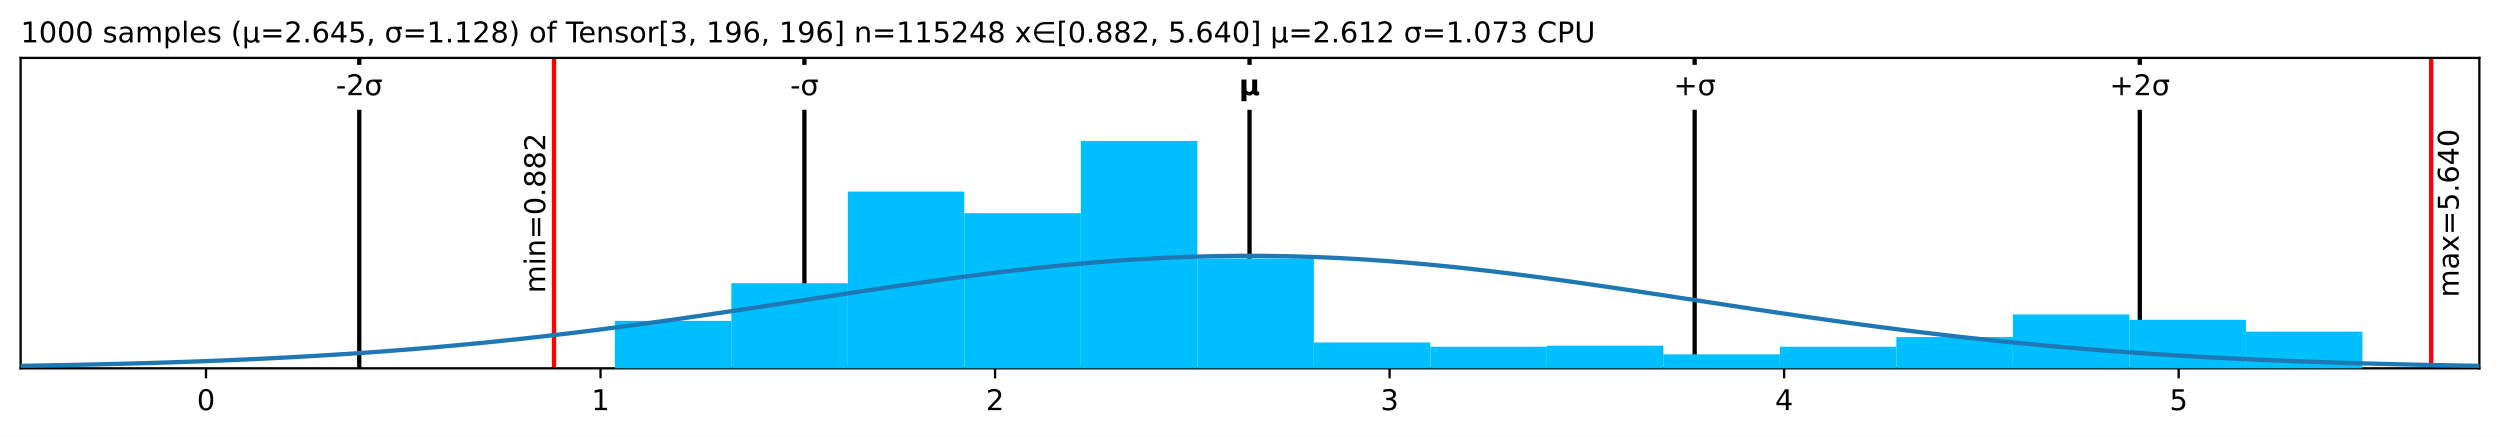
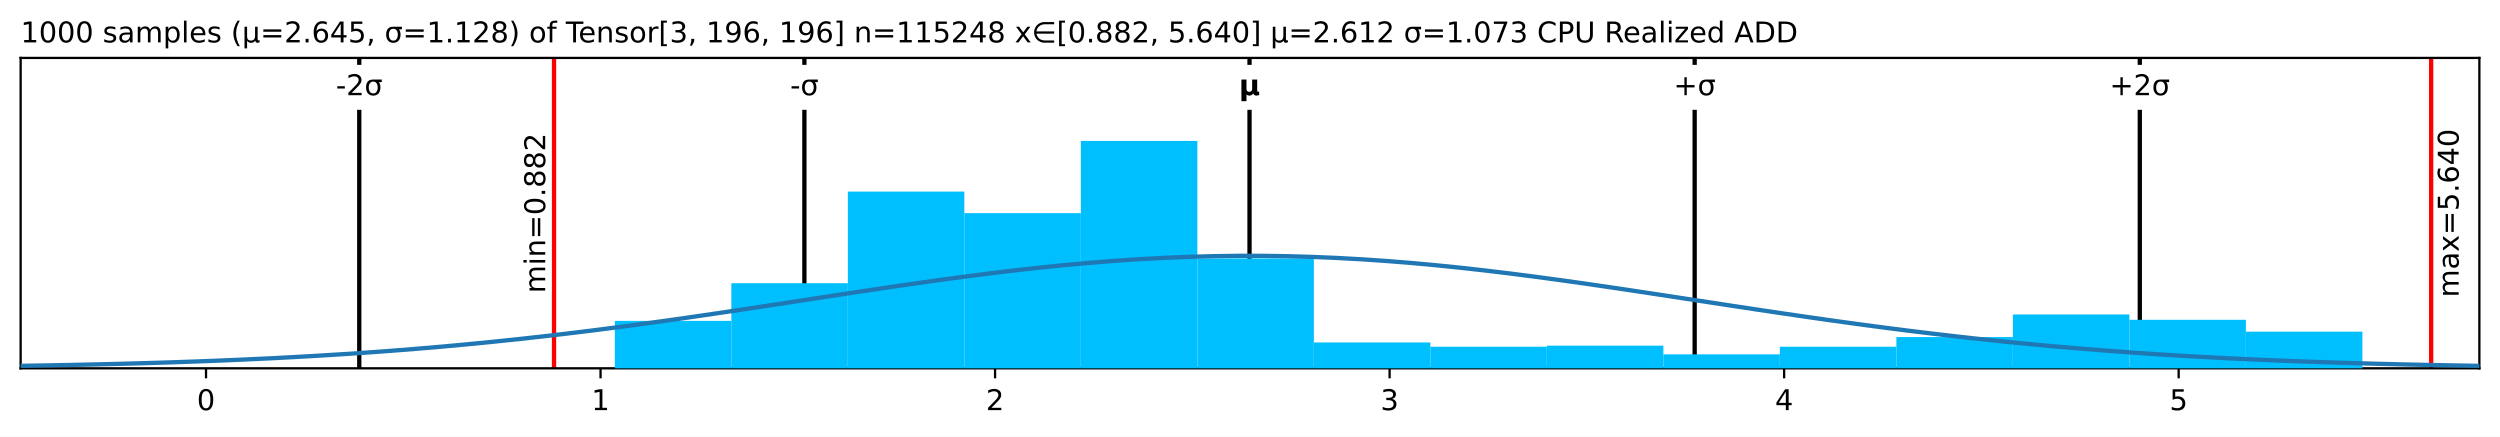
<svg xmlns="http://www.w3.org/2000/svg" xmlns:xlink="http://www.w3.org/1999/xlink" width="872.4pt" height="152.406pt" viewBox="0 0 872.4 152.406" version="1.1">
  <defs>
    <style type="text/css">*{stroke-linejoin: round; stroke-linecap: butt}</style>
  </defs>
  <g id="figure_1">
    <g id="patch_1">
      <path d="M 0 152.406  L 872.4 152.406  L 872.4 0  L 0 0  z " style="fill: #ffffff" />
    </g>
    <g id="axes_1">
      <g id="patch_2">
        <path d="M 7.2 128.528  L 865.2 128.528  L 865.2 20.214  L 7.2 20.214  z " style="fill: #ffffff" />
      </g>
      <g id="matplotlib.axis_1">
        <g id="xtick_1">
          <g id="line2d_1">
            <defs>
              <path id="m8f1de1206a" d="M 0 0  L 0 3.5  " style="stroke: #000000; stroke-width: 0.8" />
            </defs>
            <g>
              <use xlink:href="#m8f1de1206a" x="71.892" y="128.528" style="stroke: #000000; stroke-width: 0.8" />
            </g>
          </g>
          <g id="text_1">
            <g transform="translate(68.71048 143.1266) scale(0.1 -0.1)">
              <defs>
                <path id="DejaVuSans-30" d="M 2034 4250  Q 1547 4250 1301 3770  Q 1056 3291 1056 2328  Q 1056 1369 1301 889  Q 1547 409 2034 409  Q 2525 409 2770 889  Q 3016 1369 3016 2328  Q 3016 3291 2770 3770  Q 2525 4250 2034 4250  z M 2034 4750  Q 2819 4750 3233 4129  Q 3647 3509 3647 2328  Q 3647 1150 3233 529  Q 2819 -91 2034 -91  Q 1250 -91 836 529  Q 422 1150 422 2328  Q 422 3509 836 4129  Q 1250 4750 2034 4750  z " transform="scale(0.015625)" />
              </defs>
              <use xlink:href="#DejaVuSans-30" />
            </g>
          </g>
        </g>
        <g id="xtick_2">
          <g id="line2d_2">
            <g>
              <use xlink:href="#m8f1de1206a" x="209.566" y="128.528" style="stroke: #000000; stroke-width: 0.8" />
            </g>
          </g>
          <g id="text_2">
            <g transform="translate(206.385 143.1266) scale(0.1 -0.1)">
              <defs>
                <path id="DejaVuSans-31" d="M 794 531  L 1825 531  L 1825 4091  L 703 3866  L 703 4441  L 1819 4666  L 2450 4666  L 2450 531  L 3481 531  L 3481 0  L 794 0  L 794 531  z " transform="scale(0.015625)" />
              </defs>
              <use xlink:href="#DejaVuSans-31" />
            </g>
          </g>
        </g>
        <g id="xtick_3">
          <g id="line2d_3">
            <g>
              <use xlink:href="#m8f1de1206a" x="347.241" y="128.528" style="stroke: #000000; stroke-width: 0.8" />
            </g>
          </g>
          <g id="text_3">
            <g transform="translate(344.0595 143.1266) scale(0.1 -0.1)">
              <defs>
                <path id="DejaVuSans-32" d="M 1228 531  L 3431 531  L 3431 0  L 469 0  L 469 531  Q 828 903 1448 1529  Q 2069 2156 2228 2338  Q 2531 2678 2651 2914  Q 2772 3150 2772 3378  Q 2772 3750 2511 3984  Q 2250 4219 1831 4219  Q 1534 4219 1204 4116  Q 875 4013 500 3803  L 500 4441  Q 881 4594 1212 4672  Q 1544 4750 1819 4750  Q 2544 4750 2975 4387  Q 3406 4025 3406 3419  Q 3406 3131 3298 2873  Q 3191 2616 2906 2266  Q 2828 2175 2409 1742  Q 1991 1309 1228 531  z " transform="scale(0.015625)" />
              </defs>
              <use xlink:href="#DejaVuSans-32" />
            </g>
          </g>
        </g>
        <g id="xtick_4">
          <g id="line2d_4">
            <g>
              <use xlink:href="#m8f1de1206a" x="484.915" y="128.528" style="stroke: #000000; stroke-width: 0.8" />
            </g>
          </g>
          <g id="text_4">
            <g transform="translate(481.734 143.1266) scale(0.1 -0.1)">
              <defs>
                <path id="DejaVuSans-33" d="M 2597 2516  Q 3050 2419 3304 2112  Q 3559 1806 3559 1356  Q 3559 666 3084 287  Q 2609 -91 1734 -91  Q 1441 -91 1130 -33  Q 819 25 488 141  L 488 750  Q 750 597 1062 519  Q 1375 441 1716 441  Q 2309 441 2620 675  Q 2931 909 2931 1356  Q 2931 1769 2642 2001  Q 2353 2234 1838 2234  L 1294 2234  L 1294 2753  L 1863 2753  Q 2328 2753 2575 2939  Q 2822 3125 2822 3475  Q 2822 3834 2567 4026  Q 2313 4219 1838 4219  Q 1578 4219 1281 4162  Q 984 4106 628 3988  L 628 4550  Q 988 4650 1302 4700  Q 1616 4750 1894 4750  Q 2613 4750 3031 4423  Q 3450 4097 3450 3541  Q 3450 3153 3228 2886  Q 3006 2619 2597 2516  z " transform="scale(0.015625)" />
              </defs>
              <use xlink:href="#DejaVuSans-33" />
            </g>
          </g>
        </g>
        <g id="xtick_5">
          <g id="line2d_5">
            <g>
              <use xlink:href="#m8f1de1206a" x="622.59" y="128.528" style="stroke: #000000; stroke-width: 0.8" />
            </g>
          </g>
          <g id="text_5">
            <g transform="translate(619.4085 143.1266) scale(0.1 -0.1)">
              <defs>
                <path id="DejaVuSans-34" d="M 2419 4116  L 825 1625  L 2419 1625  L 2419 4116  z M 2253 4666  L 3047 4666  L 3047 1625  L 3713 1625  L 3713 1100  L 3047 1100  L 3047 0  L 2419 0  L 2419 1100  L 313 1100  L 313 1709  L 2253 4666  z " transform="scale(0.015625)" />
              </defs>
              <use xlink:href="#DejaVuSans-34" />
            </g>
          </g>
        </g>
        <g id="xtick_6">
          <g id="line2d_6">
            <g>
              <use xlink:href="#m8f1de1206a" x="760.264" y="128.528" style="stroke: #000000; stroke-width: 0.8" />
            </g>
          </g>
          <g id="text_6">
            <g transform="translate(757.083 143.1266) scale(0.1 -0.1)">
              <defs>
                <path id="DejaVuSans-35" d="M 691 4666  L 3169 4666  L 3169 4134  L 1269 4134  L 1269 2991  Q 1406 3038 1543 3061  Q 1681 3084 1819 3084  Q 2600 3084 3056 2656  Q 3513 2228 3513 1497  Q 3513 744 3044 326  Q 2575 -91 1722 -91  Q 1428 -91 1123 -41  Q 819 9 494 109  L 494 744  Q 775 591 1075 516  Q 1375 441 1709 441  Q 2250 441 2565 725  Q 2881 1009 2881 1497  Q 2881 1984 2565 2268  Q 2250 2553 1709 2553  Q 1456 2553 1204 2497  Q 953 2441 691 2322  L 691 4666  z " transform="scale(0.015625)" />
              </defs>
              <use xlink:href="#DejaVuSans-35" />
            </g>
          </g>
        </g>
      </g>
      <g id="matplotlib.axis_2" />
      <g id="line2d_7">
-         <path d="M 125.367 128.528  L 125.367 20.214  " clip-path="url(#p32d57c6da8)" style="fill: none; stroke: #000000; stroke-width: 1.5; stroke-linecap: square" />
+         <path d="M 125.367 128.528  L 125.367 20.214  " clip-path="url(#p8856780484)" style="fill: none; stroke: #000000; stroke-width: 1.5; stroke-linecap: square" />
      </g>
      <g id="line2d_8">
-         <path d="M 280.701 128.528  L 280.701 20.214  " clip-path="url(#p32d57c6da8)" style="fill: none; stroke: #000000; stroke-width: 1.5; stroke-linecap: square" />
+         <path d="M 280.701 128.528  L 280.701 20.214  " clip-path="url(#p8856780484)" style="fill: none; stroke: #000000; stroke-width: 1.5; stroke-linecap: square" />
      </g>
      <g id="line2d_9">
-         <path d="M 436.035 128.528  L 436.035 20.214  " clip-path="url(#p32d57c6da8)" style="fill: none; stroke: #000000; stroke-width: 1.5; stroke-linecap: square" />
+         <path d="M 436.035 128.528  L 436.035 20.214  " clip-path="url(#p8856780484)" style="fill: none; stroke: #000000; stroke-width: 1.5; stroke-linecap: square" />
      </g>
      <g id="line2d_10">
-         <path d="M 591.369 128.528  L 591.369 20.214  " clip-path="url(#p32d57c6da8)" style="fill: none; stroke: #000000; stroke-width: 1.5; stroke-linecap: square" />
+         <path d="M 591.369 128.528  L 591.369 20.214  " clip-path="url(#p8856780484)" style="fill: none; stroke: #000000; stroke-width: 1.5; stroke-linecap: square" />
      </g>
      <g id="line2d_11">
-         <path d="M 746.703 128.528  L 746.703 20.214  " clip-path="url(#p32d57c6da8)" style="fill: none; stroke: #000000; stroke-width: 1.5; stroke-linecap: square" />
+         <path d="M 746.703 128.528  L 746.703 20.214  " clip-path="url(#p8856780484)" style="fill: none; stroke: #000000; stroke-width: 1.5; stroke-linecap: square" />
      </g>
      <g id="line2d_12">
-         <path d="M 193.334 128.528  L 193.334 20.214  " clip-path="url(#p32d57c6da8)" style="fill: none; stroke: #ff0000; stroke-width: 1.5; stroke-linecap: square" />
+         <path d="M 193.334 128.528  L 193.334 20.214  " clip-path="url(#p8856780484)" style="fill: none; stroke: #ff0000; stroke-width: 1.5; stroke-linecap: square" />
      </g>
      <g id="line2d_13">
-         <path d="M 848.376 128.528  L 848.376 20.214  " clip-path="url(#p32d57c6da8)" style="fill: none; stroke: #ff0000; stroke-width: 1.5; stroke-linecap: square" />
+         <path d="M 848.376 128.528  L 848.376 20.214  " clip-path="url(#p8856780484)" style="fill: none; stroke: #ff0000; stroke-width: 1.5; stroke-linecap: square" />
      </g>
      <g id="patch_3">
        <path d="M 7.2 128.528  L 7.2 20.214  " style="fill: none; stroke: #000000; stroke-width: 0.8; stroke-linejoin: miter; stroke-linecap: square" />
      </g>
      <g id="patch_4">
        <path d="M 865.2 128.528  L 865.2 20.214  " style="fill: none; stroke: #000000; stroke-width: 0.8; stroke-linejoin: miter; stroke-linecap: square" />
      </g>
      <g id="patch_5">
        <path d="M 7.2 128.528  L 865.2 128.528  " style="fill: none; stroke: #000000; stroke-width: 0.8; stroke-linejoin: miter; stroke-linecap: square" />
      </g>
      <g id="patch_6">
        <path d="M 7.2 20.214  L 865.2 20.214  " style="fill: none; stroke: #000000; stroke-width: 0.8; stroke-linejoin: miter; stroke-linecap: square" />
      </g>
      <g id="text_7">
        <g id="patch_7">
          <path d="M 192.334 102.303  L 192.334 46.439  Q 192.334 46.439 192.334 46.439  L 182.656 46.439  Q 182.656 46.439 182.656 46.439  L 182.656 102.303  Q 182.656 102.303 182.656 102.303  L 192.334 102.303  Q 192.334 102.303 192.334 102.303  z " style="fill: #ffffff" />
        </g>
        <g transform="translate(190.2542 102.3032) rotate(-90) scale(0.1 -0.1)">
          <defs>
            <path id="DejaVuSans-6d" d="M 3328 2828  Q 3544 3216 3844 3400  Q 4144 3584 4550 3584  Q 5097 3584 5394 3201  Q 5691 2819 5691 2113  L 5691 0  L 5113 0  L 5113 2094  Q 5113 2597 4934 2840  Q 4756 3084 4391 3084  Q 3944 3084 3684 2787  Q 3425 2491 3425 1978  L 3425 0  L 2847 0  L 2847 2094  Q 2847 2600 2669 2842  Q 2491 3084 2119 3084  Q 1678 3084 1418 2786  Q 1159 2488 1159 1978  L 1159 0  L 581 0  L 581 3500  L 1159 3500  L 1159 2956  Q 1356 3278 1631 3431  Q 1906 3584 2284 3584  Q 2666 3584 2933 3390  Q 3200 3197 3328 2828  z " transform="scale(0.015625)" />
            <path id="DejaVuSans-69" d="M 603 3500  L 1178 3500  L 1178 0  L 603 0  L 603 3500  z M 603 4863  L 1178 4863  L 1178 4134  L 603 4134  L 603 4863  z " transform="scale(0.015625)" />
            <path id="DejaVuSans-6e" d="M 3513 2113  L 3513 0  L 2938 0  L 2938 2094  Q 2938 2591 2744 2837  Q 2550 3084 2163 3084  Q 1697 3084 1428 2787  Q 1159 2491 1159 1978  L 1159 0  L 581 0  L 581 3500  L 1159 3500  L 1159 2956  Q 1366 3272 1645 3428  Q 1925 3584 2291 3584  Q 2894 3584 3203 3211  Q 3513 2838 3513 2113  z " transform="scale(0.015625)" />
            <path id="DejaVuSans-3d" d="M 678 2906  L 4684 2906  L 4684 2381  L 678 2381  L 678 2906  z M 678 1631  L 4684 1631  L 4684 1100  L 678 1100  L 678 1631  z " transform="scale(0.015625)" />
            <path id="DejaVuSans-2e" d="M 684 794  L 1344 794  L 1344 0  L 684 0  L 684 794  z " transform="scale(0.015625)" />
            <path id="DejaVuSans-38" d="M 2034 2216  Q 1584 2216 1326 1975  Q 1069 1734 1069 1313  Q 1069 891 1326 650  Q 1584 409 2034 409  Q 2484 409 2743 651  Q 3003 894 3003 1313  Q 3003 1734 2745 1975  Q 2488 2216 2034 2216  z M 1403 2484  Q 997 2584 770 2862  Q 544 3141 544 3541  Q 544 4100 942 4425  Q 1341 4750 2034 4750  Q 2731 4750 3128 4425  Q 3525 4100 3525 3541  Q 3525 3141 3298 2862  Q 3072 2584 2669 2484  Q 3125 2378 3379 2068  Q 3634 1759 3634 1313  Q 3634 634 3220 271  Q 2806 -91 2034 -91  Q 1263 -91 848 271  Q 434 634 434 1313  Q 434 1759 690 2068  Q 947 2378 1403 2484  z M 1172 3481  Q 1172 3119 1398 2916  Q 1625 2713 2034 2713  Q 2441 2713 2670 2916  Q 2900 3119 2900 3481  Q 2900 3844 2670 4047  Q 2441 4250 2034 4250  Q 1625 4250 1398 4047  Q 1172 3844 1172 3481  z " transform="scale(0.015625)" />
          </defs>
          <use xlink:href="#DejaVuSans-6d" />
-           <use xlink:href="#DejaVuSans-69" x="97.412" />
-           <use xlink:href="#DejaVuSans-6e" x="125.195" />
-           <use xlink:href="#DejaVuSans-3d" x="188.574" />
-           <use xlink:href="#DejaVuSans-30" x="272.363" />
-           <use xlink:href="#DejaVuSans-2e" x="335.986" />
-           <use xlink:href="#DejaVuSans-38" x="367.773" />
-           <use xlink:href="#DejaVuSans-38" x="431.396" />
-           <use xlink:href="#DejaVuSans-32" x="495.02" />
+           <use xlink:href="#DejaVuSans-69" transform="translate(97.41211 0)" />
+           <use xlink:href="#DejaVuSans-6e" transform="translate(125.1953 0)" />
+           <use xlink:href="#DejaVuSans-3d" transform="translate(188.5742 0)" />
+           <use xlink:href="#DejaVuSans-30" transform="translate(272.3633 0)" />
+           <use xlink:href="#DejaVuSans-2e" transform="translate(335.9863 0)" />
+           <use xlink:href="#DejaVuSans-38" transform="translate(367.7734 0)" />
+           <use xlink:href="#DejaVuSans-38" transform="translate(431.3965 0)" />
+           <use xlink:href="#DejaVuSans-32" transform="translate(495.0195 0)" />
        </g>
      </g>
      <g id="text_8">
        <g id="patch_8">
          <path d="M 860.054 103.769  L 860.054 44.973  Q 860.054 44.973 860.054 44.973  L 850.376 44.973  Q 850.376 44.973 850.376 44.973  L 850.376 103.769  Q 850.376 103.769 850.376 103.769  L 860.054 103.769  Q 860.054 103.769 860.054 103.769  z " style="fill: #ffffff" />
        </g>
-         <g transform="translate(857.9744 103.7688) rotate(-90) scale(0.1 -0.1)">
+         <g transform="translate(857.9745 103.7688) rotate(-90) scale(0.1 -0.1)">
          <defs>
            <path id="DejaVuSans-61" d="M 2194 1759  Q 1497 1759 1228 1600  Q 959 1441 959 1056  Q 959 750 1161 570  Q 1363 391 1709 391  Q 2188 391 2477 730  Q 2766 1069 2766 1631  L 2766 1759  L 2194 1759  z M 3341 1997  L 3341 0  L 2766 0  L 2766 531  Q 2569 213 2275 61  Q 1981 -91 1556 -91  Q 1019 -91 701 211  Q 384 513 384 1019  Q 384 1609 779 1909  Q 1175 2209 1959 2209  L 2766 2209  L 2766 2266  Q 2766 2663 2505 2880  Q 2244 3097 1772 3097  Q 1472 3097 1187 3025  Q 903 2953 641 2809  L 641 3341  Q 956 3463 1253 3523  Q 1550 3584 1831 3584  Q 2591 3584 2966 3190  Q 3341 2797 3341 1997  z " transform="scale(0.015625)" />
            <path id="DejaVuSans-78" d="M 3513 3500  L 2247 1797  L 3578 0  L 2900 0  L 1881 1375  L 863 0  L 184 0  L 1544 1831  L 300 3500  L 978 3500  L 1906 2253  L 2834 3500  L 3513 3500  z " transform="scale(0.015625)" />
            <path id="DejaVuSans-36" d="M 2113 2584  Q 1688 2584 1439 2293  Q 1191 2003 1191 1497  Q 1191 994 1439 701  Q 1688 409 2113 409  Q 2538 409 2786 701  Q 3034 994 3034 1497  Q 3034 2003 2786 2293  Q 2538 2584 2113 2584  z M 3366 4563  L 3366 3988  Q 3128 4100 2886 4159  Q 2644 4219 2406 4219  Q 1781 4219 1451 3797  Q 1122 3375 1075 2522  Q 1259 2794 1537 2939  Q 1816 3084 2150 3084  Q 2853 3084 3261 2657  Q 3669 2231 3669 1497  Q 3669 778 3244 343  Q 2819 -91 2113 -91  Q 1303 -91 875 529  Q 447 1150 447 2328  Q 447 3434 972 4092  Q 1497 4750 2381 4750  Q 2619 4750 2861 4703  Q 3103 4656 3366 4563  z " transform="scale(0.015625)" />
          </defs>
          <use xlink:href="#DejaVuSans-6d" />
-           <use xlink:href="#DejaVuSans-61" x="97.412" />
-           <use xlink:href="#DejaVuSans-78" x="158.691" />
-           <use xlink:href="#DejaVuSans-3d" x="217.871" />
-           <use xlink:href="#DejaVuSans-35" x="301.66" />
-           <use xlink:href="#DejaVuSans-2e" x="365.283" />
-           <use xlink:href="#DejaVuSans-36" x="397.07" />
-           <use xlink:href="#DejaVuSans-34" x="460.693" />
-           <use xlink:href="#DejaVuSans-30" x="524.316" />
+           <use xlink:href="#DejaVuSans-61" transform="translate(97.41211 0)" />
+           <use xlink:href="#DejaVuSans-78" transform="translate(158.6914 0)" />
+           <use xlink:href="#DejaVuSans-3d" transform="translate(217.8711 0)" />
+           <use xlink:href="#DejaVuSans-35" transform="translate(301.6602 0)" />
+           <use xlink:href="#DejaVuSans-2e" transform="translate(365.2832 0)" />
+           <use xlink:href="#DejaVuSans-36" transform="translate(397.0703 0)" />
+           <use xlink:href="#DejaVuSans-34" transform="translate(460.6934 0)" />
+           <use xlink:href="#DejaVuSans-30" transform="translate(524.3164 0)" />
        </g>
      </g>
      <g id="text_9">
        <g transform="translate(7.2 14.79844) scale(0.1 -0.1)">
          <defs>
            <path id="DejaVuSans-20" transform="scale(0.015625)" />
            <path id="DejaVuSans-73" d="M 2834 3397  L 2834 2853  Q 2591 2978 2328 3040  Q 2066 3103 1784 3103  Q 1356 3103 1142 2972  Q 928 2841 928 2578  Q 928 2378 1081 2264  Q 1234 2150 1697 2047  L 1894 2003  Q 2506 1872 2764 1633  Q 3022 1394 3022 966  Q 3022 478 2636 193  Q 2250 -91 1575 -91  Q 1294 -91 989 -36  Q 684 19 347 128  L 347 722  Q 666 556 975 473  Q 1284 391 1588 391  Q 1994 391 2212 530  Q 2431 669 2431 922  Q 2431 1156 2273 1281  Q 2116 1406 1581 1522  L 1381 1569  Q 847 1681 609 1914  Q 372 2147 372 2553  Q 372 3047 722 3315  Q 1072 3584 1716 3584  Q 2034 3584 2315 3537  Q 2597 3491 2834 3397  z " transform="scale(0.015625)" />
            <path id="DejaVuSans-70" d="M 1159 525  L 1159 -1331  L 581 -1331  L 581 3500  L 1159 3500  L 1159 2969  Q 1341 3281 1617 3432  Q 1894 3584 2278 3584  Q 2916 3584 3314 3078  Q 3713 2572 3713 1747  Q 3713 922 3314 415  Q 2916 -91 2278 -91  Q 1894 -91 1617 61  Q 1341 213 1159 525  z M 3116 1747  Q 3116 2381 2855 2742  Q 2594 3103 2138 3103  Q 1681 3103 1420 2742  Q 1159 2381 1159 1747  Q 1159 1113 1420 752  Q 1681 391 2138 391  Q 2594 391 2855 752  Q 3116 1113 3116 1747  z " transform="scale(0.015625)" />
            <path id="DejaVuSans-6c" d="M 603 4863  L 1178 4863  L 1178 0  L 603 0  L 603 4863  z " transform="scale(0.015625)" />
            <path id="DejaVuSans-65" d="M 3597 1894  L 3597 1613  L 953 1613  Q 991 1019 1311 708  Q 1631 397 2203 397  Q 2534 397 2845 478  Q 3156 559 3463 722  L 3463 178  Q 3153 47 2828 -22  Q 2503 -91 2169 -91  Q 1331 -91 842 396  Q 353 884 353 1716  Q 353 2575 817 3079  Q 1281 3584 2069 3584  Q 2775 3584 3186 3129  Q 3597 2675 3597 1894  z M 3022 2063  Q 3016 2534 2758 2815  Q 2500 3097 2075 3097  Q 1594 3097 1305 2825  Q 1016 2553 972 2059  L 3022 2063  z " transform="scale(0.015625)" />
            <path id="DejaVuSans-28" d="M 1984 4856  Q 1566 4138 1362 3434  Q 1159 2731 1159 2009  Q 1159 1288 1364 580  Q 1569 -128 1984 -844  L 1484 -844  Q 1016 -109 783 600  Q 550 1309 550 2009  Q 550 2706 781 3412  Q 1013 4119 1484 4856  L 1984 4856  z " transform="scale(0.015625)" />
            <path id="DejaVuSans-3bc" d="M 544 -1331  L 544 3500  L 1119 3500  L 1119 1325  Q 1119 872 1334 640  Q 1550 409 1972 409  Q 2434 409 2667 671  Q 2900 934 2900 1459  L 2900 3500  L 3475 3500  L 3475 806  Q 3475 619 3529 530  Q 3584 441 3700 441  Q 3728 441 3778 458  Q 3828 475 3916 513  L 3916 50  Q 3788 -22 3673 -56  Q 3559 -91 3450 -91  Q 3234 -91 3106 31  Q 2978 153 2931 403  Q 2775 156 2548 32  Q 2322 -91 2016 -91  Q 1697 -91 1473 31  Q 1250 153 1119 397  L 1119 -1331  L 544 -1331  z " transform="scale(0.015625)" />
            <path id="DejaVuSans-2c" d="M 750 794  L 1409 794  L 1409 256  L 897 -744  L 494 -744  L 750 256  L 750 794  z " transform="scale(0.015625)" />
            <path id="DejaVuSans-3c3" d="M 1959 3044  Q 1484 3044 1228 2700  Q 959 2341 959 1747  Q 959 1119 1226 758  Q 1494 397 1959 397  Q 2419 397 2687 759  Q 2956 1122 2956 1747  Q 2956 2319 2688 2700  Q 2441 3044 1959 3044  z M 1959 3500  L 3869 3500  L 3869 2925  L 3225 2925  Q 3566 2438 3566 1747  Q 3566 888 3138 400  Q 2709 -91 1959 -91  Q 1206 -91 781 400  Q 353 888 353 1747  Q 353 2613 781 3097  Q 1134 3500 1959 3500  z " transform="scale(0.015625)" />
            <path id="DejaVuSans-29" d="M 513 4856  L 1013 4856  Q 1481 4119 1714 3412  Q 1947 2706 1947 2009  Q 1947 1309 1714 600  Q 1481 -109 1013 -844  L 513 -844  Q 928 -128 1133 580  Q 1338 1288 1338 2009  Q 1338 2731 1133 3434  Q 928 4138 513 4856  z " transform="scale(0.015625)" />
            <path id="DejaVuSans-6f" d="M 1959 3097  Q 1497 3097 1228 2736  Q 959 2375 959 1747  Q 959 1119 1226 758  Q 1494 397 1959 397  Q 2419 397 2687 759  Q 2956 1122 2956 1747  Q 2956 2369 2687 2733  Q 2419 3097 1959 3097  z M 1959 3584  Q 2709 3584 3137 3096  Q 3566 2609 3566 1747  Q 3566 888 3137 398  Q 2709 -91 1959 -91  Q 1206 -91 779 398  Q 353 888 353 1747  Q 353 2609 779 3096  Q 1206 3584 1959 3584  z " transform="scale(0.015625)" />
            <path id="DejaVuSans-66" d="M 2375 4863  L 2375 4384  L 1825 4384  Q 1516 4384 1395 4259  Q 1275 4134 1275 3809  L 1275 3500  L 2222 3500  L 2222 3053  L 1275 3053  L 1275 0  L 697 0  L 697 3053  L 147 3053  L 147 3500  L 697 3500  L 697 3744  Q 697 4328 969 4595  Q 1241 4863 1831 4863  L 2375 4863  z " transform="scale(0.015625)" />
            <path id="DejaVuSans-54" d="M -19 4666  L 3928 4666  L 3928 4134  L 2272 4134  L 2272 0  L 1638 0  L 1638 4134  L -19 4134  L -19 4666  z " transform="scale(0.015625)" />
            <path id="DejaVuSans-72" d="M 2631 2963  Q 2534 3019 2420 3045  Q 2306 3072 2169 3072  Q 1681 3072 1420 2755  Q 1159 2438 1159 1844  L 1159 0  L 581 0  L 581 3500  L 1159 3500  L 1159 2956  Q 1341 3275 1631 3429  Q 1922 3584 2338 3584  Q 2397 3584 2469 3576  Q 2541 3569 2628 3553  L 2631 2963  z " transform="scale(0.015625)" />
            <path id="DejaVuSans-5b" d="M 550 4863  L 1875 4863  L 1875 4416  L 1125 4416  L 1125 -397  L 1875 -397  L 1875 -844  L 550 -844  L 550 4863  z " transform="scale(0.015625)" />
            <path id="DejaVuSans-39" d="M 703 97  L 703 672  Q 941 559 1184 500  Q 1428 441 1663 441  Q 2288 441 2617 861  Q 2947 1281 2994 2138  Q 2813 1869 2534 1725  Q 2256 1581 1919 1581  Q 1219 1581 811 2004  Q 403 2428 403 3163  Q 403 3881 828 4315  Q 1253 4750 1959 4750  Q 2769 4750 3195 4129  Q 3622 3509 3622 2328  Q 3622 1225 3098 567  Q 2575 -91 1691 -91  Q 1453 -91 1209 -44  Q 966 3 703 97  z M 1959 2075  Q 2384 2075 2632 2365  Q 2881 2656 2881 3163  Q 2881 3666 2632 3958  Q 2384 4250 1959 4250  Q 1534 4250 1286 3958  Q 1038 3666 1038 3163  Q 1038 2656 1286 2365  Q 1534 2075 1959 2075  z " transform="scale(0.015625)" />
            <path id="DejaVuSans-5d" d="M 1947 4863  L 1947 -844  L 622 -844  L 622 -397  L 1369 -397  L 1369 4416  L 622 4416  L 622 4863  L 1947 4863  z " transform="scale(0.015625)" />
            <path id="DejaVuSans-2208" d="M 1072 1959  Q 1094 1728 1291 1353  Q 1522 919 1959 675  Q 2388 438 2850 434  L 5028 434  L 5028 -63  L 2850 -63  Q 2250 -63 1695 246  Q 1141 556 844 1106  Q 547 1656 547 2241  Q 547 2819 844 3369  Q 1141 3919 1695 4231  Q 2250 4544 2850 4544  L 5028 4544  L 5028 4047  L 2850 4047  Q 2388 4044 1959 3803  Q 1525 3556 1291 3125  Q 1091 2750 1063 2459  L 5028 2459  L 5028 1959  L 1072 1959  z " transform="scale(0.015625)" />
            <path id="DejaVuSans-37" d="M 525 4666  L 3525 4666  L 3525 4397  L 1831 0  L 1172 0  L 2766 4134  L 525 4134  L 525 4666  z " transform="scale(0.015625)" />
            <path id="DejaVuSans-43" d="M 4122 4306  L 4122 3641  Q 3803 3938 3442 4084  Q 3081 4231 2675 4231  Q 1875 4231 1450 3742  Q 1025 3253 1025 2328  Q 1025 1406 1450 917  Q 1875 428 2675 428  Q 3081 428 3442 575  Q 3803 722 4122 1019  L 4122 359  Q 3791 134 3420 21  Q 3050 -91 2638 -91  Q 1578 -91 968 557  Q 359 1206 359 2328  Q 359 3453 968 4101  Q 1578 4750 2638 4750  Q 3056 4750 3426 4639  Q 3797 4528 4122 4306  z " transform="scale(0.015625)" />
            <path id="DejaVuSans-50" d="M 1259 4147  L 1259 2394  L 2053 2394  Q 2494 2394 2734 2622  Q 2975 2850 2975 3272  Q 2975 3691 2734 3919  Q 2494 4147 2053 4147  L 1259 4147  z M 628 4666  L 2053 4666  Q 2838 4666 3239 4311  Q 3641 3956 3641 3272  Q 3641 2581 3239 2228  Q 2838 1875 2053 1875  L 1259 1875  L 1259 0  L 628 0  L 628 4666  z " transform="scale(0.015625)" />
            <path id="DejaVuSans-55" d="M 556 4666  L 1191 4666  L 1191 1831  Q 1191 1081 1462 751  Q 1734 422 2344 422  Q 2950 422 3222 751  Q 3494 1081 3494 1831  L 3494 4666  L 4128 4666  L 4128 1753  Q 4128 841 3676 375  Q 3225 -91 2344 -91  Q 1459 -91 1007 375  Q 556 841 556 1753  L 556 4666  z " transform="scale(0.015625)" />
+             <path id="DejaVuSans-52" d="M 2841 2188  Q 3044 2119 3236 1894  Q 3428 1669 3622 1275  L 4263 0  L 3584 0  L 2988 1197  Q 2756 1666 2539 1819  Q 2322 1972 1947 1972  L 1259 1972  L 1259 0  L 628 0  L 628 4666  L 2053 4666  Q 2853 4666 3247 4331  Q 3641 3997 3641 3322  Q 3641 2881 3436 2590  Q 3231 2300 2841 2188  z M 1259 4147  L 1259 2491  L 2053 2491  Q 2509 2491 2742 2702  Q 2975 2913 2975 3322  Q 2975 3731 2742 3939  Q 2509 4147 2053 4147  L 1259 4147  z " transform="scale(0.015625)" />
+             <path id="DejaVuSans-7a" d="M 353 3500  L 3084 3500  L 3084 2975  L 922 459  L 3084 459  L 3084 0  L 275 0  L 275 525  L 2438 3041  L 353 3041  L 353 3500  z " transform="scale(0.015625)" />
+             <path id="DejaVuSans-64" d="M 2906 2969  L 2906 4863  L 3481 4863  L 3481 0  L 2906 0  L 2906 525  Q 2725 213 2448 61  Q 2172 -91 1784 -91  Q 1150 -91 751 415  Q 353 922 353 1747  Q 353 2572 751 3078  Q 1150 3584 1784 3584  Q 2172 3584 2448 3432  Q 2725 3281 2906 2969  z M 947 1747  Q 947 1113 1208 752  Q 1469 391 1925 391  Q 2381 391 2643 752  Q 2906 1113 2906 1747  Q 2906 2381 2643 2742  Q 2381 3103 1925 3103  Q 1469 3103 1208 2742  Q 947 2381 947 1747  z " transform="scale(0.015625)" />
+             <path id="DejaVuSans-41" d="M 2188 4044  L 1331 1722  L 3047 1722  L 2188 4044  z M 1831 4666  L 2547 4666  L 4325 0  L 3669 0  L 3244 1197  L 1141 1197  L 716 0  L 50 0  L 1831 4666  z " transform="scale(0.015625)" />
+             <path id="DejaVuSans-44" d="M 1259 4147  L 1259 519  L 2022 519  Q 2988 519 3436 956  Q 3884 1394 3884 2338  Q 3884 3275 3436 3711  Q 2988 4147 2022 4147  L 1259 4147  z M 628 4666  L 1925 4666  Q 3281 4666 3915 4102  Q 4550 3538 4550 2338  Q 4550 1131 3912 565  Q 3275 0 1925 0  L 628 0  L 628 4666  z " transform="scale(0.015625)" />
          </defs>
          <use xlink:href="#DejaVuSans-31" />
-           <use xlink:href="#DejaVuSans-30" x="63.623" />
-           <use xlink:href="#DejaVuSans-30" x="127.246" />
-           <use xlink:href="#DejaVuSans-30" x="190.869" />
-           <use xlink:href="#DejaVuSans-20" x="254.492" />
-           <use xlink:href="#DejaVuSans-73" x="286.279" />
-           <use xlink:href="#DejaVuSans-61" x="338.379" />
-           <use xlink:href="#DejaVuSans-6d" x="399.658" />
-           <use xlink:href="#DejaVuSans-70" x="497.07" />
-           <use xlink:href="#DejaVuSans-6c" x="560.547" />
-           <use xlink:href="#DejaVuSans-65" x="588.33" />
-           <use xlink:href="#DejaVuSans-73" x="649.854" />
-           <use xlink:href="#DejaVuSans-20" x="701.953" />
-           <use xlink:href="#DejaVuSans-28" x="733.74" />
-           <use xlink:href="#DejaVuSans-3bc" x="772.754" />
-           <use xlink:href="#DejaVuSans-3d" x="836.377" />
-           <use xlink:href="#DejaVuSans-32" x="920.166" />
-           <use xlink:href="#DejaVuSans-2e" x="983.789" />
-           <use xlink:href="#DejaVuSans-36" x="1015.576" />
-           <use xlink:href="#DejaVuSans-34" x="1079.199" />
-           <use xlink:href="#DejaVuSans-35" x="1142.822" />
-           <use xlink:href="#DejaVuSans-2c" x="1206.445" />
-           <use xlink:href="#DejaVuSans-20" x="1238.232" />
-           <use xlink:href="#DejaVuSans-3c3" x="1270.02" />
-           <use xlink:href="#DejaVuSans-3d" x="1333.398" />
-           <use xlink:href="#DejaVuSans-31" x="1417.188" />
-           <use xlink:href="#DejaVuSans-2e" x="1480.811" />
-           <use xlink:href="#DejaVuSans-31" x="1512.598" />
-           <use xlink:href="#DejaVuSans-32" x="1576.221" />
-           <use xlink:href="#DejaVuSans-38" x="1639.844" />
-           <use xlink:href="#DejaVuSans-29" x="1703.467" />
-           <use xlink:href="#DejaVuSans-20" x="1742.48" />
-           <use xlink:href="#DejaVuSans-6f" x="1774.268" />
-           <use xlink:href="#DejaVuSans-66" x="1835.449" />
-           <use xlink:href="#DejaVuSans-20" x="1870.654" />
-           <use xlink:href="#DejaVuSans-54" x="1902.441" />
-           <use xlink:href="#DejaVuSans-65" x="1946.525" />
-           <use xlink:href="#DejaVuSans-6e" x="2008.049" />
-           <use xlink:href="#DejaVuSans-73" x="2071.428" />
-           <use xlink:href="#DejaVuSans-6f" x="2123.527" />
-           <use xlink:href="#DejaVuSans-72" x="2184.709" />
-           <use xlink:href="#DejaVuSans-5b" x="2225.822" />
-           <use xlink:href="#DejaVuSans-33" x="2264.836" />
-           <use xlink:href="#DejaVuSans-2c" x="2328.459" />
-           <use xlink:href="#DejaVuSans-20" x="2360.246" />
-           <use xlink:href="#DejaVuSans-31" x="2392.033" />
-           <use xlink:href="#DejaVuSans-39" x="2455.656" />
-           <use xlink:href="#DejaVuSans-36" x="2519.279" />
-           <use xlink:href="#DejaVuSans-2c" x="2582.902" />
-           <use xlink:href="#DejaVuSans-20" x="2614.689" />
-           <use xlink:href="#DejaVuSans-31" x="2646.477" />
-           <use xlink:href="#DejaVuSans-39" x="2710.1" />
-           <use xlink:href="#DejaVuSans-36" x="2773.723" />
-           <use xlink:href="#DejaVuSans-5d" x="2837.346" />
-           <use xlink:href="#DejaVuSans-20" x="2876.359" />
-           <use xlink:href="#DejaVuSans-6e" x="2908.146" />
-           <use xlink:href="#DejaVuSans-3d" x="2971.525" />
-           <use xlink:href="#DejaVuSans-31" x="3055.314" />
-           <use xlink:href="#DejaVuSans-31" x="3118.938" />
-           <use xlink:href="#DejaVuSans-35" x="3182.561" />
-           <use xlink:href="#DejaVuSans-32" x="3246.184" />
-           <use xlink:href="#DejaVuSans-34" x="3309.807" />
-           <use xlink:href="#DejaVuSans-38" x="3373.43" />
-           <use xlink:href="#DejaVuSans-20" x="3437.053" />
-           <use xlink:href="#DejaVuSans-78" x="3468.84" />
-           <use xlink:href="#DejaVuSans-2208" x="3528.02" />
-           <use xlink:href="#DejaVuSans-5b" x="3615.129" />
-           <use xlink:href="#DejaVuSans-30" x="3654.143" />
-           <use xlink:href="#DejaVuSans-2e" x="3717.766" />
-           <use xlink:href="#DejaVuSans-38" x="3749.553" />
-           <use xlink:href="#DejaVuSans-38" x="3813.176" />
-           <use xlink:href="#DejaVuSans-32" x="3876.799" />
-           <use xlink:href="#DejaVuSans-2c" x="3940.422" />
-           <use xlink:href="#DejaVuSans-20" x="3972.209" />
-           <use xlink:href="#DejaVuSans-35" x="4003.996" />
-           <use xlink:href="#DejaVuSans-2e" x="4067.619" />
-           <use xlink:href="#DejaVuSans-36" x="4099.406" />
-           <use xlink:href="#DejaVuSans-34" x="4163.029" />
-           <use xlink:href="#DejaVuSans-30" x="4226.652" />
-           <use xlink:href="#DejaVuSans-5d" x="4290.275" />
-           <use xlink:href="#DejaVuSans-20" x="4329.289" />
-           <use xlink:href="#DejaVuSans-3bc" x="4361.076" />
-           <use xlink:href="#DejaVuSans-3d" x="4424.699" />
-           <use xlink:href="#DejaVuSans-32" x="4508.488" />
-           <use xlink:href="#DejaVuSans-2e" x="4572.111" />
-           <use xlink:href="#DejaVuSans-36" x="4603.898" />
-           <use xlink:href="#DejaVuSans-31" x="4667.521" />
-           <use xlink:href="#DejaVuSans-32" x="4731.145" />
-           <use xlink:href="#DejaVuSans-20" x="4794.768" />
-           <use xlink:href="#DejaVuSans-3c3" x="4826.555" />
-           <use xlink:href="#DejaVuSans-3d" x="4889.934" />
-           <use xlink:href="#DejaVuSans-31" x="4973.723" />
-           <use xlink:href="#DejaVuSans-2e" x="5037.346" />
-           <use xlink:href="#DejaVuSans-30" x="5069.133" />
-           <use xlink:href="#DejaVuSans-37" x="5132.756" />
-           <use xlink:href="#DejaVuSans-33" x="5196.379" />
-           <use xlink:href="#DejaVuSans-20" x="5260.002" />
-           <use xlink:href="#DejaVuSans-43" x="5291.789" />
-           <use xlink:href="#DejaVuSans-50" x="5361.613" />
-           <use xlink:href="#DejaVuSans-55" x="5421.916" />
+           <use xlink:href="#DejaVuSans-30" transform="translate(63.62305 0)" />
+           <use xlink:href="#DejaVuSans-30" transform="translate(127.2461 0)" />
+           <use xlink:href="#DejaVuSans-30" transform="translate(190.8691 0)" />
+           <use xlink:href="#DejaVuSans-20" transform="translate(254.4922 0)" />
+           <use xlink:href="#DejaVuSans-73" transform="translate(286.2793 0)" />
+           <use xlink:href="#DejaVuSans-61" transform="translate(338.3789 0)" />
+           <use xlink:href="#DejaVuSans-6d" transform="translate(399.6582 0)" />
+           <use xlink:href="#DejaVuSans-70" transform="translate(497.0703 0)" />
+           <use xlink:href="#DejaVuSans-6c" transform="translate(560.5469 0)" />
+           <use xlink:href="#DejaVuSans-65" transform="translate(588.3301 0)" />
+           <use xlink:href="#DejaVuSans-73" transform="translate(649.8535 0)" />
+           <use xlink:href="#DejaVuSans-20" transform="translate(701.9531 0)" />
+           <use xlink:href="#DejaVuSans-28" transform="translate(733.7402 0)" />
+           <use xlink:href="#DejaVuSans-3bc" transform="translate(772.7539 0)" />
+           <use xlink:href="#DejaVuSans-3d" transform="translate(836.377 0)" />
+           <use xlink:href="#DejaVuSans-32" transform="translate(920.166 0)" />
+           <use xlink:href="#DejaVuSans-2e" transform="translate(983.7891 0)" />
+           <use xlink:href="#DejaVuSans-36" transform="translate(1015.576 0)" />
+           <use xlink:href="#DejaVuSans-34" transform="translate(1079.199 0)" />
+           <use xlink:href="#DejaVuSans-35" transform="translate(1142.822 0)" />
+           <use xlink:href="#DejaVuSans-2c" transform="translate(1206.445 0)" />
+           <use xlink:href="#DejaVuSans-20" transform="translate(1238.232 0)" />
+           <use xlink:href="#DejaVuSans-3c3" transform="translate(1270.02 0)" />
+           <use xlink:href="#DejaVuSans-3d" transform="translate(1333.398 0)" />
+           <use xlink:href="#DejaVuSans-31" transform="translate(1417.188 0)" />
+           <use xlink:href="#DejaVuSans-2e" transform="translate(1480.811 0)" />
+           <use xlink:href="#DejaVuSans-31" transform="translate(1512.598 0)" />
+           <use xlink:href="#DejaVuSans-32" transform="translate(1576.221 0)" />
+           <use xlink:href="#DejaVuSans-38" transform="translate(1639.844 0)" />
+           <use xlink:href="#DejaVuSans-29" transform="translate(1703.467 0)" />
+           <use xlink:href="#DejaVuSans-20" transform="translate(1742.48 0)" />
+           <use xlink:href="#DejaVuSans-6f" transform="translate(1774.268 0)" />
+           <use xlink:href="#DejaVuSans-66" transform="translate(1835.449 0)" />
+           <use xlink:href="#DejaVuSans-20" transform="translate(1870.654 0)" />
+           <use xlink:href="#DejaVuSans-54" transform="translate(1902.441 0)" />
+           <use xlink:href="#DejaVuSans-65" transform="translate(1946.525 0)" />
+           <use xlink:href="#DejaVuSans-6e" transform="translate(2008.049 0)" />
+           <use xlink:href="#DejaVuSans-73" transform="translate(2071.428 0)" />
+           <use xlink:href="#DejaVuSans-6f" transform="translate(2123.527 0)" />
+           <use xlink:href="#DejaVuSans-72" transform="translate(2184.709 0)" />
+           <use xlink:href="#DejaVuSans-5b" transform="translate(2225.822 0)" />
+           <use xlink:href="#DejaVuSans-33" transform="translate(2264.836 0)" />
+           <use xlink:href="#DejaVuSans-2c" transform="translate(2328.459 0)" />
+           <use xlink:href="#DejaVuSans-20" transform="translate(2360.246 0)" />
+           <use xlink:href="#DejaVuSans-31" transform="translate(2392.033 0)" />
+           <use xlink:href="#DejaVuSans-39" transform="translate(2455.656 0)" />
+           <use xlink:href="#DejaVuSans-36" transform="translate(2519.279 0)" />
+           <use xlink:href="#DejaVuSans-2c" transform="translate(2582.902 0)" />
+           <use xlink:href="#DejaVuSans-20" transform="translate(2614.689 0)" />
+           <use xlink:href="#DejaVuSans-31" transform="translate(2646.477 0)" />
+           <use xlink:href="#DejaVuSans-39" transform="translate(2710.1 0)" />
+           <use xlink:href="#DejaVuSans-36" transform="translate(2773.723 0)" />
+           <use xlink:href="#DejaVuSans-5d" transform="translate(2837.346 0)" />
+           <use xlink:href="#DejaVuSans-20" transform="translate(2876.359 0)" />
+           <use xlink:href="#DejaVuSans-6e" transform="translate(2908.146 0)" />
+           <use xlink:href="#DejaVuSans-3d" transform="translate(2971.525 0)" />
+           <use xlink:href="#DejaVuSans-31" transform="translate(3055.314 0)" />
+           <use xlink:href="#DejaVuSans-31" transform="translate(3118.938 0)" />
+           <use xlink:href="#DejaVuSans-35" transform="translate(3182.561 0)" />
+           <use xlink:href="#DejaVuSans-32" transform="translate(3246.184 0)" />
+           <use xlink:href="#DejaVuSans-34" transform="translate(3309.807 0)" />
+           <use xlink:href="#DejaVuSans-38" transform="translate(3373.43 0)" />
+           <use xlink:href="#DejaVuSans-20" transform="translate(3437.053 0)" />
+           <use xlink:href="#DejaVuSans-78" transform="translate(3468.84 0)" />
+           <use xlink:href="#DejaVuSans-2208" transform="translate(3528.02 0)" />
+           <use xlink:href="#DejaVuSans-5b" transform="translate(3615.129 0)" />
+           <use xlink:href="#DejaVuSans-30" transform="translate(3654.143 0)" />
+           <use xlink:href="#DejaVuSans-2e" transform="translate(3717.766 0)" />
+           <use xlink:href="#DejaVuSans-38" transform="translate(3749.553 0)" />
+           <use xlink:href="#DejaVuSans-38" transform="translate(3813.176 0)" />
+           <use xlink:href="#DejaVuSans-32" transform="translate(3876.799 0)" />
+           <use xlink:href="#DejaVuSans-2c" transform="translate(3940.422 0)" />
+           <use xlink:href="#DejaVuSans-20" transform="translate(3972.209 0)" />
+           <use xlink:href="#DejaVuSans-35" transform="translate(4003.996 0)" />
+           <use xlink:href="#DejaVuSans-2e" transform="translate(4067.619 0)" />
+           <use xlink:href="#DejaVuSans-36" transform="translate(4099.406 0)" />
+           <use xlink:href="#DejaVuSans-34" transform="translate(4163.029 0)" />
+           <use xlink:href="#DejaVuSans-30" transform="translate(4226.652 0)" />
+           <use xlink:href="#DejaVuSans-5d" transform="translate(4290.275 0)" />
+           <use xlink:href="#DejaVuSans-20" transform="translate(4329.289 0)" />
+           <use xlink:href="#DejaVuSans-3bc" transform="translate(4361.076 0)" />
+           <use xlink:href="#DejaVuSans-3d" transform="translate(4424.699 0)" />
+           <use xlink:href="#DejaVuSans-32" transform="translate(4508.488 0)" />
+           <use xlink:href="#DejaVuSans-2e" transform="translate(4572.111 0)" />
+           <use xlink:href="#DejaVuSans-36" transform="translate(4603.898 0)" />
+           <use xlink:href="#DejaVuSans-31" transform="translate(4667.521 0)" />
+           <use xlink:href="#DejaVuSans-32" transform="translate(4731.145 0)" />
+           <use xlink:href="#DejaVuSans-20" transform="translate(4794.768 0)" />
+           <use xlink:href="#DejaVuSans-3c3" transform="translate(4826.555 0)" />
+           <use xlink:href="#DejaVuSans-3d" transform="translate(4889.934 0)" />
+           <use xlink:href="#DejaVuSans-31" transform="translate(4973.723 0)" />
+           <use xlink:href="#DejaVuSans-2e" transform="translate(5037.346 0)" />
+           <use xlink:href="#DejaVuSans-30" transform="translate(5069.133 0)" />
+           <use xlink:href="#DejaVuSans-37" transform="translate(5132.756 0)" />
+           <use xlink:href="#DejaVuSans-33" transform="translate(5196.379 0)" />
+           <use xlink:href="#DejaVuSans-20" transform="translate(5260.002 0)" />
+           <use xlink:href="#DejaVuSans-43" transform="translate(5291.789 0)" />
+           <use xlink:href="#DejaVuSans-50" transform="translate(5361.613 0)" />
+           <use xlink:href="#DejaVuSans-55" transform="translate(5421.916 0)" />
+           <use xlink:href="#DejaVuSans-20" transform="translate(5495.109 0)" />
+           <use xlink:href="#DejaVuSans-52" transform="translate(5526.896 0)" />
+           <use xlink:href="#DejaVuSans-65" transform="translate(5591.879 0)" />
+           <use xlink:href="#DejaVuSans-61" transform="translate(5653.402 0)" />
+           <use xlink:href="#DejaVuSans-6c" transform="translate(5714.682 0)" />
+           <use xlink:href="#DejaVuSans-69" transform="translate(5742.465 0)" />
+           <use xlink:href="#DejaVuSans-7a" transform="translate(5770.248 0)" />
+           <use xlink:href="#DejaVuSans-65" transform="translate(5822.738 0)" />
+           <use xlink:href="#DejaVuSans-64" transform="translate(5884.262 0)" />
+           <use xlink:href="#DejaVuSans-20" transform="translate(5947.738 0)" />
+           <use xlink:href="#DejaVuSans-41" transform="translate(5979.525 0)" />
+           <use xlink:href="#DejaVuSans-44" transform="translate(6047.934 0)" />
+           <use xlink:href="#DejaVuSans-44" transform="translate(6124.936 0)" />
        </g>
      </g>
      <g id="patch_9">
-         <path d="M 214.553 128.528  L 255.208 128.528  L 255.208 111.981  L 214.553 111.981  z " clip-path="url(#p32d57c6da8)" style="fill: #00bfff" />
+         <path d="M 214.553 128.528  L 255.208 128.528  L 255.208 111.981  L 214.553 111.981  z " clip-path="url(#p8856780484)" style="fill: #00bfff" />
      </g>
      <g id="patch_10">
-         <path d="M 255.208 128.528  L 295.863 128.528  L 295.863 98.819  L 255.208 98.819  z " clip-path="url(#p32d57c6da8)" style="fill: #00bfff" />
+         <path d="M 255.208 128.528  L 295.863 128.528  L 295.863 98.819  L 255.208 98.819  z " clip-path="url(#p8856780484)" style="fill: #00bfff" />
      </g>
      <g id="patch_11">
-         <path d="M 295.863 128.528  L 336.518 128.528  L 336.518 66.853  L 295.863 66.853  z " clip-path="url(#p32d57c6da8)" style="fill: #00bfff" />
+         <path d="M 295.863 128.528  L 336.518 128.528  L 336.518 66.853  L 295.863 66.853  z " clip-path="url(#p8856780484)" style="fill: #00bfff" />
      </g>
      <g id="patch_12">
-         <path d="M 336.518 128.528  L 377.173 128.528  L 377.173 74.374  L 336.518 74.374  z " clip-path="url(#p32d57c6da8)" style="fill: #00bfff" />
+         <path d="M 336.518 128.528  L 377.173 128.528  L 377.173 74.374  L 336.518 74.374  z " clip-path="url(#p8856780484)" style="fill: #00bfff" />
      </g>
      <g id="patch_13">
-         <path d="M 377.173 128.528  L 417.829 128.528  L 417.829 49.177  L 377.173 49.177  z " clip-path="url(#p32d57c6da8)" style="fill: #00bfff" />
+         <path d="M 377.173 128.528  L 417.829 128.528  L 417.829 49.177  L 377.173 49.177  z " clip-path="url(#p8856780484)" style="fill: #00bfff" />
      </g>
      <g id="patch_14">
-         <path d="M 417.829 128.528  L 458.484 128.528  L 458.484 90.169  L 417.829 90.169  z " clip-path="url(#p32d57c6da8)" style="fill: #00bfff" />
+         <path d="M 417.829 128.528  L 458.484 128.528  L 458.484 90.169  L 417.829 90.169  z " clip-path="url(#p8856780484)" style="fill: #00bfff" />
      </g>
      <g id="patch_15">
-         <path d="M 458.484 128.528  L 499.139 128.528  L 499.139 119.502  L 458.484 119.502  z " clip-path="url(#p32d57c6da8)" style="fill: #00bfff" />
+         <path d="M 458.484 128.528  L 499.139 128.528  L 499.139 119.502  L 458.484 119.502  z " clip-path="url(#p8856780484)" style="fill: #00bfff" />
      </g>
      <g id="patch_16">
-         <path d="M 499.139 128.528  L 539.794 128.528  L 539.794 121.007  L 499.139 121.007  z " clip-path="url(#p32d57c6da8)" style="fill: #00bfff" />
+         <path d="M 499.139 128.528  L 539.794 128.528  L 539.794 121.007  L 499.139 121.007  z " clip-path="url(#p8856780484)" style="fill: #00bfff" />
      </g>
      <g id="patch_17">
-         <path d="M 539.794 128.528  L 580.449 128.528  L 580.449 120.631  L 539.794 120.631  z " clip-path="url(#p32d57c6da8)" style="fill: #00bfff" />
+         <path d="M 539.794 128.528  L 580.449 128.528  L 580.449 120.631  L 539.794 120.631  z " clip-path="url(#p8856780484)" style="fill: #00bfff" />
      </g>
      <g id="patch_18">
-         <path d="M 580.449 128.528  L 621.104 128.528  L 621.104 123.639  L 580.449 123.639  z " clip-path="url(#p32d57c6da8)" style="fill: #00bfff" />
+         <path d="M 580.449 128.528  L 621.104 128.528  L 621.104 123.639  L 580.449 123.639  z " clip-path="url(#p8856780484)" style="fill: #00bfff" />
      </g>
      <g id="patch_19">
-         <path d="M 621.104 128.528  L 661.76 128.528  L 661.76 121.007  L 621.104 121.007  z " clip-path="url(#p32d57c6da8)" style="fill: #00bfff" />
+         <path d="M 621.104 128.528  L 661.76 128.528  L 661.76 121.007  L 621.104 121.007  z " clip-path="url(#p8856780484)" style="fill: #00bfff" />
      </g>
      <g id="patch_20">
-         <path d="M 661.76 128.528  L 702.415 128.528  L 702.415 117.622  L 661.76 117.622  z " clip-path="url(#p32d57c6da8)" style="fill: #00bfff" />
+         <path d="M 661.76 128.528  L 702.415 128.528  L 702.415 117.622  L 661.76 117.622  z " clip-path="url(#p8856780484)" style="fill: #00bfff" />
      </g>
      <g id="patch_21">
-         <path d="M 702.415 128.528  L 743.07 128.528  L 743.07 109.725  L 702.415 109.725  z " clip-path="url(#p32d57c6da8)" style="fill: #00bfff" />
+         <path d="M 702.415 128.528  L 743.07 128.528  L 743.07 109.725  L 702.415 109.725  z " clip-path="url(#p8856780484)" style="fill: #00bfff" />
      </g>
      <g id="patch_22">
-         <path d="M 743.07 128.528  L 783.725 128.528  L 783.725 111.605  L 743.07 111.605  z " clip-path="url(#p32d57c6da8)" style="fill: #00bfff" />
+         <path d="M 743.07 128.528  L 783.725 128.528  L 783.725 111.605  L 743.07 111.605  z " clip-path="url(#p8856780484)" style="fill: #00bfff" />
      </g>
      <g id="patch_23">
-         <path d="M 783.725 128.528  L 824.38 128.528  L 824.38 115.742  L 783.725 115.742  z " clip-path="url(#p32d57c6da8)" style="fill: #00bfff" />
+         <path d="M 783.725 128.528  L 824.38 128.528  L 824.38 115.742  L 783.725 115.742  z " clip-path="url(#p8856780484)" style="fill: #00bfff" />
      </g>
      <g id="line2d_14">
-         <path d="M 7.2 127.659  L 15.867 127.516  L 24.533 127.353  L 33.2 127.168  L 41.867 126.959  L 50.533 126.723  L 59.2 126.458  L 67.867 126.161  L 76.533 125.831  L 85.2 125.464  L 93.867 125.058  L 102.533 124.61  L 111.2 124.118  L 119.867 123.58  L 128.533 122.994  L 137.2 122.357  L 145.867 121.669  L 154.533 120.927  L 163.2 120.131  L 171.867 119.281  L 180.533 118.377  L 189.2 117.418  L 197.867 116.407  L 206.533 115.345  L 215.2 114.235  L 223.867 113.079  L 232.533 111.881  L 241.2 110.647  L 249.867 109.38  L 258.533 108.088  L 267.2 106.776  L 275.867 105.452  L 284.533 104.124  L 293.2 102.799  L 301.867 101.487  L 310.533 100.196  L 319.2 98.936  L 327.866 97.715  L 336.533 96.544  L 345.2 95.432  L 353.866 94.388  L 362.533 93.42  L 371.2 92.537  L 379.866 91.746  L 388.533 91.055  L 397.2 90.469  L 405.866 89.995  L 414.533 89.635  L 423.2 89.395  L 431.866 89.275  L 440.533 89.277  L 449.2 89.402  L 457.866 89.647  L 466.533 90.011  L 475.2 90.49  L 483.866 91.079  L 492.533 91.774  L 501.2 92.569  L 509.866 93.455  L 518.533 94.426  L 527.2 95.473  L 535.866 96.588  L 544.533 97.761  L 553.2 98.983  L 561.866 100.245  L 570.533 101.537  L 579.2 102.849  L 587.866 104.175  L 596.533 105.503  L 605.2 106.827  L 613.866 108.138  L 622.533 109.429  L 631.2 110.694  L 639.866 111.928  L 648.533 113.124  L 657.2 114.278  L 665.866 115.387  L 674.533 116.447  L 683.2 117.456  L 691.866 118.412  L 700.533 119.315  L 709.2 120.163  L 717.866 120.956  L 726.533 121.696  L 735.2 122.382  L 743.866 123.017  L 752.533 123.602  L 761.2 124.138  L 769.866 124.628  L 778.533 125.074  L 787.2 125.479  L 795.866 125.844  L 804.533 126.173  L 813.2 126.468  L 821.866 126.732  L 830.533 126.967  L 839.2 127.175  L 847.866 127.36  L 856.533 127.522  L 865.2 127.664  " clip-path="url(#p32d57c6da8)" style="fill: none; stroke: #1f77b4; stroke-width: 1.5; stroke-linecap: square" />
+         <path d="M 7.2 127.659  L 15.867 127.516  L 24.533 127.353  L 33.2 127.168  L 41.867 126.959  L 50.533 126.723  L 59.2 126.458  L 67.867 126.161  L 76.533 125.831  L 85.2 125.464  L 93.867 125.058  L 102.533 124.61  L 111.2 124.118  L 119.867 123.58  L 128.533 122.994  L 137.2 122.357  L 145.867 121.669  L 154.533 120.927  L 163.2 120.131  L 171.867 119.281  L 180.533 118.377  L 189.2 117.418  L 197.867 116.407  L 206.533 115.345  L 215.2 114.235  L 223.867 113.079  L 232.533 111.881  L 241.2 110.647  L 249.867 109.38  L 258.533 108.088  L 267.2 106.776  L 275.867 105.452  L 284.533 104.124  L 293.2 102.799  L 301.867 101.487  L 310.533 100.196  L 319.2 98.936  L 327.866 97.715  L 336.533 96.544  L 345.2 95.432  L 353.866 94.388  L 362.533 93.42  L 371.2 92.537  L 379.866 91.746  L 388.533 91.055  L 397.2 90.469  L 405.866 89.995  L 414.533 89.635  L 423.2 89.395  L 431.866 89.275  L 440.533 89.277  L 449.2 89.402  L 457.866 89.647  L 466.533 90.011  L 475.2 90.49  L 483.866 91.079  L 492.533 91.774  L 501.2 92.569  L 509.866 93.455  L 518.533 94.426  L 527.2 95.473  L 535.866 96.588  L 544.533 97.761  L 553.2 98.983  L 561.866 100.245  L 570.533 101.537  L 579.2 102.849  L 587.866 104.175  L 596.533 105.503  L 605.2 106.827  L 613.866 108.138  L 622.533 109.429  L 631.2 110.694  L 639.866 111.928  L 648.533 113.124  L 657.2 114.278  L 665.866 115.387  L 674.533 116.447  L 683.2 117.456  L 691.866 118.412  L 700.533 119.315  L 709.2 120.163  L 717.866 120.956  L 726.533 121.696  L 735.2 122.382  L 743.866 123.017  L 752.533 123.602  L 761.2 124.138  L 769.866 124.628  L 778.533 125.074  L 787.2 125.479  L 795.866 125.844  L 804.533 126.173  L 813.2 126.468  L 821.866 126.732  L 830.533 126.967  L 839.2 127.175  L 847.866 127.36  L 856.533 127.522  L 865.2 127.664  " clip-path="url(#p8856780484)" style="fill: none; stroke: #1f77b4; stroke-width: 1.5; stroke-linecap: square" />
      </g>
      <g id="text_10">
        <g id="patch_24">
          <path d="M 117.213 38.308  L 133.521 38.308  Q 136.521 38.308 136.521 35.308  L 136.521 25.63  Q 136.521 22.63 133.521 22.63  L 117.213 22.63  Q 114.213 22.63 114.213 25.63  L 114.213 35.308  Q 114.213 38.308 117.213 38.308  z " style="fill: #ffffff" />
        </g>
        <g transform="translate(117.2129 33.22828) scale(0.1 -0.1)">
          <defs>
            <path id="DejaVuSans-2d" d="M 313 2009  L 1997 2009  L 1997 1497  L 313 1497  L 313 2009  z " transform="scale(0.015625)" />
          </defs>
          <use xlink:href="#DejaVuSans-2d" />
-           <use xlink:href="#DejaVuSans-32" x="36.084" />
-           <use xlink:href="#DejaVuSans-3c3" x="99.707" />
+           <use xlink:href="#DejaVuSans-32" transform="translate(36.08398 0)" />
+           <use xlink:href="#DejaVuSans-3c3" transform="translate(99.70703 0)" />
        </g>
      </g>
      <g id="text_11">
        <g id="patch_25">
          <path d="M 275.728 38.308  L 285.673 38.308  Q 288.673 38.308 288.673 35.308  L 288.673 25.63  Q 288.673 22.63 285.673 22.63  L 275.728 22.63  Q 272.728 22.63 272.728 25.63  L 272.728 35.308  Q 272.728 38.308 275.728 38.308  z " style="fill: #ffffff" />
        </g>
        <g transform="translate(275.7282 33.22828) scale(0.1 -0.1)">
          <use xlink:href="#DejaVuSans-2d" />
-           <use xlink:href="#DejaVuSans-3c3" x="36.084" />
+           <use xlink:href="#DejaVuSans-3c3" transform="translate(36.08398 0)" />
        </g>
      </g>
      <g id="text_12">
        <g id="patch_26">
          <path d="M 432.356 38.308  L 439.714 38.308  Q 442.714 38.308 442.714 35.308  L 442.714 25.63  Q 442.714 22.63 439.714 22.63  L 432.356 22.63  Q 429.356 22.63 429.356 25.63  L 429.356 35.308  Q 429.356 38.308 432.356 38.308  z " style="fill: #ffffff" />
        </g>
        <g transform="translate(432.3559 33.21734) scale(0.1 -0.1)">
          <defs>
            <path id="DejaVuSans-Bold-3bc" d="M 544 -1338  L 544 3500  L 1672 3500  L 1672 1466  Q 1672 1103 1828 926  Q 1984 750 2303 750  Q 2625 750 2781 926  Q 2938 1103 2938 1466  L 2938 3500  L 4063 3500  L 4063 1159  Q 4063 938 4114 850  Q 4166 763 4288 763  Q 4344 763 4395 778  Q 4447 794 4506 831  L 4506 50  Q 4341 -22 4195 -56  Q 4050 -91 3909 -91  Q 3631 -91 3454 26  Q 3278 144 3169 403  Q 3022 156 2811 32  Q 2600 -91 2322 -91  Q 2091 -91 1928 -17  Q 1766 56 1672 206  L 1672 -1338  L 544 -1338  z " transform="scale(0.015625)" />
          </defs>
          <use xlink:href="#DejaVuSans-Bold-3bc" />
        </g>
      </g>
      <g id="text_13">
        <g id="patch_27">
          <path d="M 584.01 38.308  L 598.727 38.308  Q 601.727 38.308 601.727 35.308  L 601.727 25.63  Q 601.727 22.63 598.727 22.63  L 584.01 22.63  Q 581.01 22.63 581.01 25.63  L 581.01 35.308  Q 581.01 38.308 584.01 38.308  z " style="fill: #ffffff" />
        </g>
-         <g transform="translate(584.0102 33.22828) scale(0.1 -0.1)">
+         <g transform="translate(584.0103 33.22828) scale(0.1 -0.1)">
          <defs>
            <path id="DejaVuSans-2b" d="M 2944 4013  L 2944 2272  L 4684 2272  L 4684 1741  L 2944 1741  L 2944 0  L 2419 0  L 2419 1741  L 678 1741  L 678 2272  L 2419 2272  L 2419 4013  L 2944 4013  z " transform="scale(0.015625)" />
          </defs>
          <use xlink:href="#DejaVuSans-2b" />
-           <use xlink:href="#DejaVuSans-3c3" x="83.789" />
+           <use xlink:href="#DejaVuSans-3c3" transform="translate(83.78906 0)" />
        </g>
      </g>
      <g id="text_14">
        <g id="patch_28">
          <path d="M 736.163 38.308  L 757.243 38.308  Q 760.243 38.308 760.243 35.308  L 760.243 25.63  Q 760.243 22.63 757.243 22.63  L 736.163 22.63  Q 733.163 22.63 733.163 25.63  L 733.163 35.308  Q 733.163 38.308 736.163 38.308  z " style="fill: #ffffff" />
        </g>
        <g transform="translate(736.163 33.22828) scale(0.1 -0.1)">
          <use xlink:href="#DejaVuSans-2b" />
-           <use xlink:href="#DejaVuSans-32" x="83.789" />
-           <use xlink:href="#DejaVuSans-3c3" x="147.412" />
+           <use xlink:href="#DejaVuSans-32" transform="translate(83.78906 0)" />
+           <use xlink:href="#DejaVuSans-3c3" transform="translate(147.4121 0)" />
        </g>
      </g>
    </g>
  </g>
  <defs>
-     <clipPath id="p32d57c6da8">
+     <clipPath id="p8856780484">
      <rect x="7.2" y="20.214" width="858" height="108.314" />
    </clipPath>
  </defs>
</svg>
